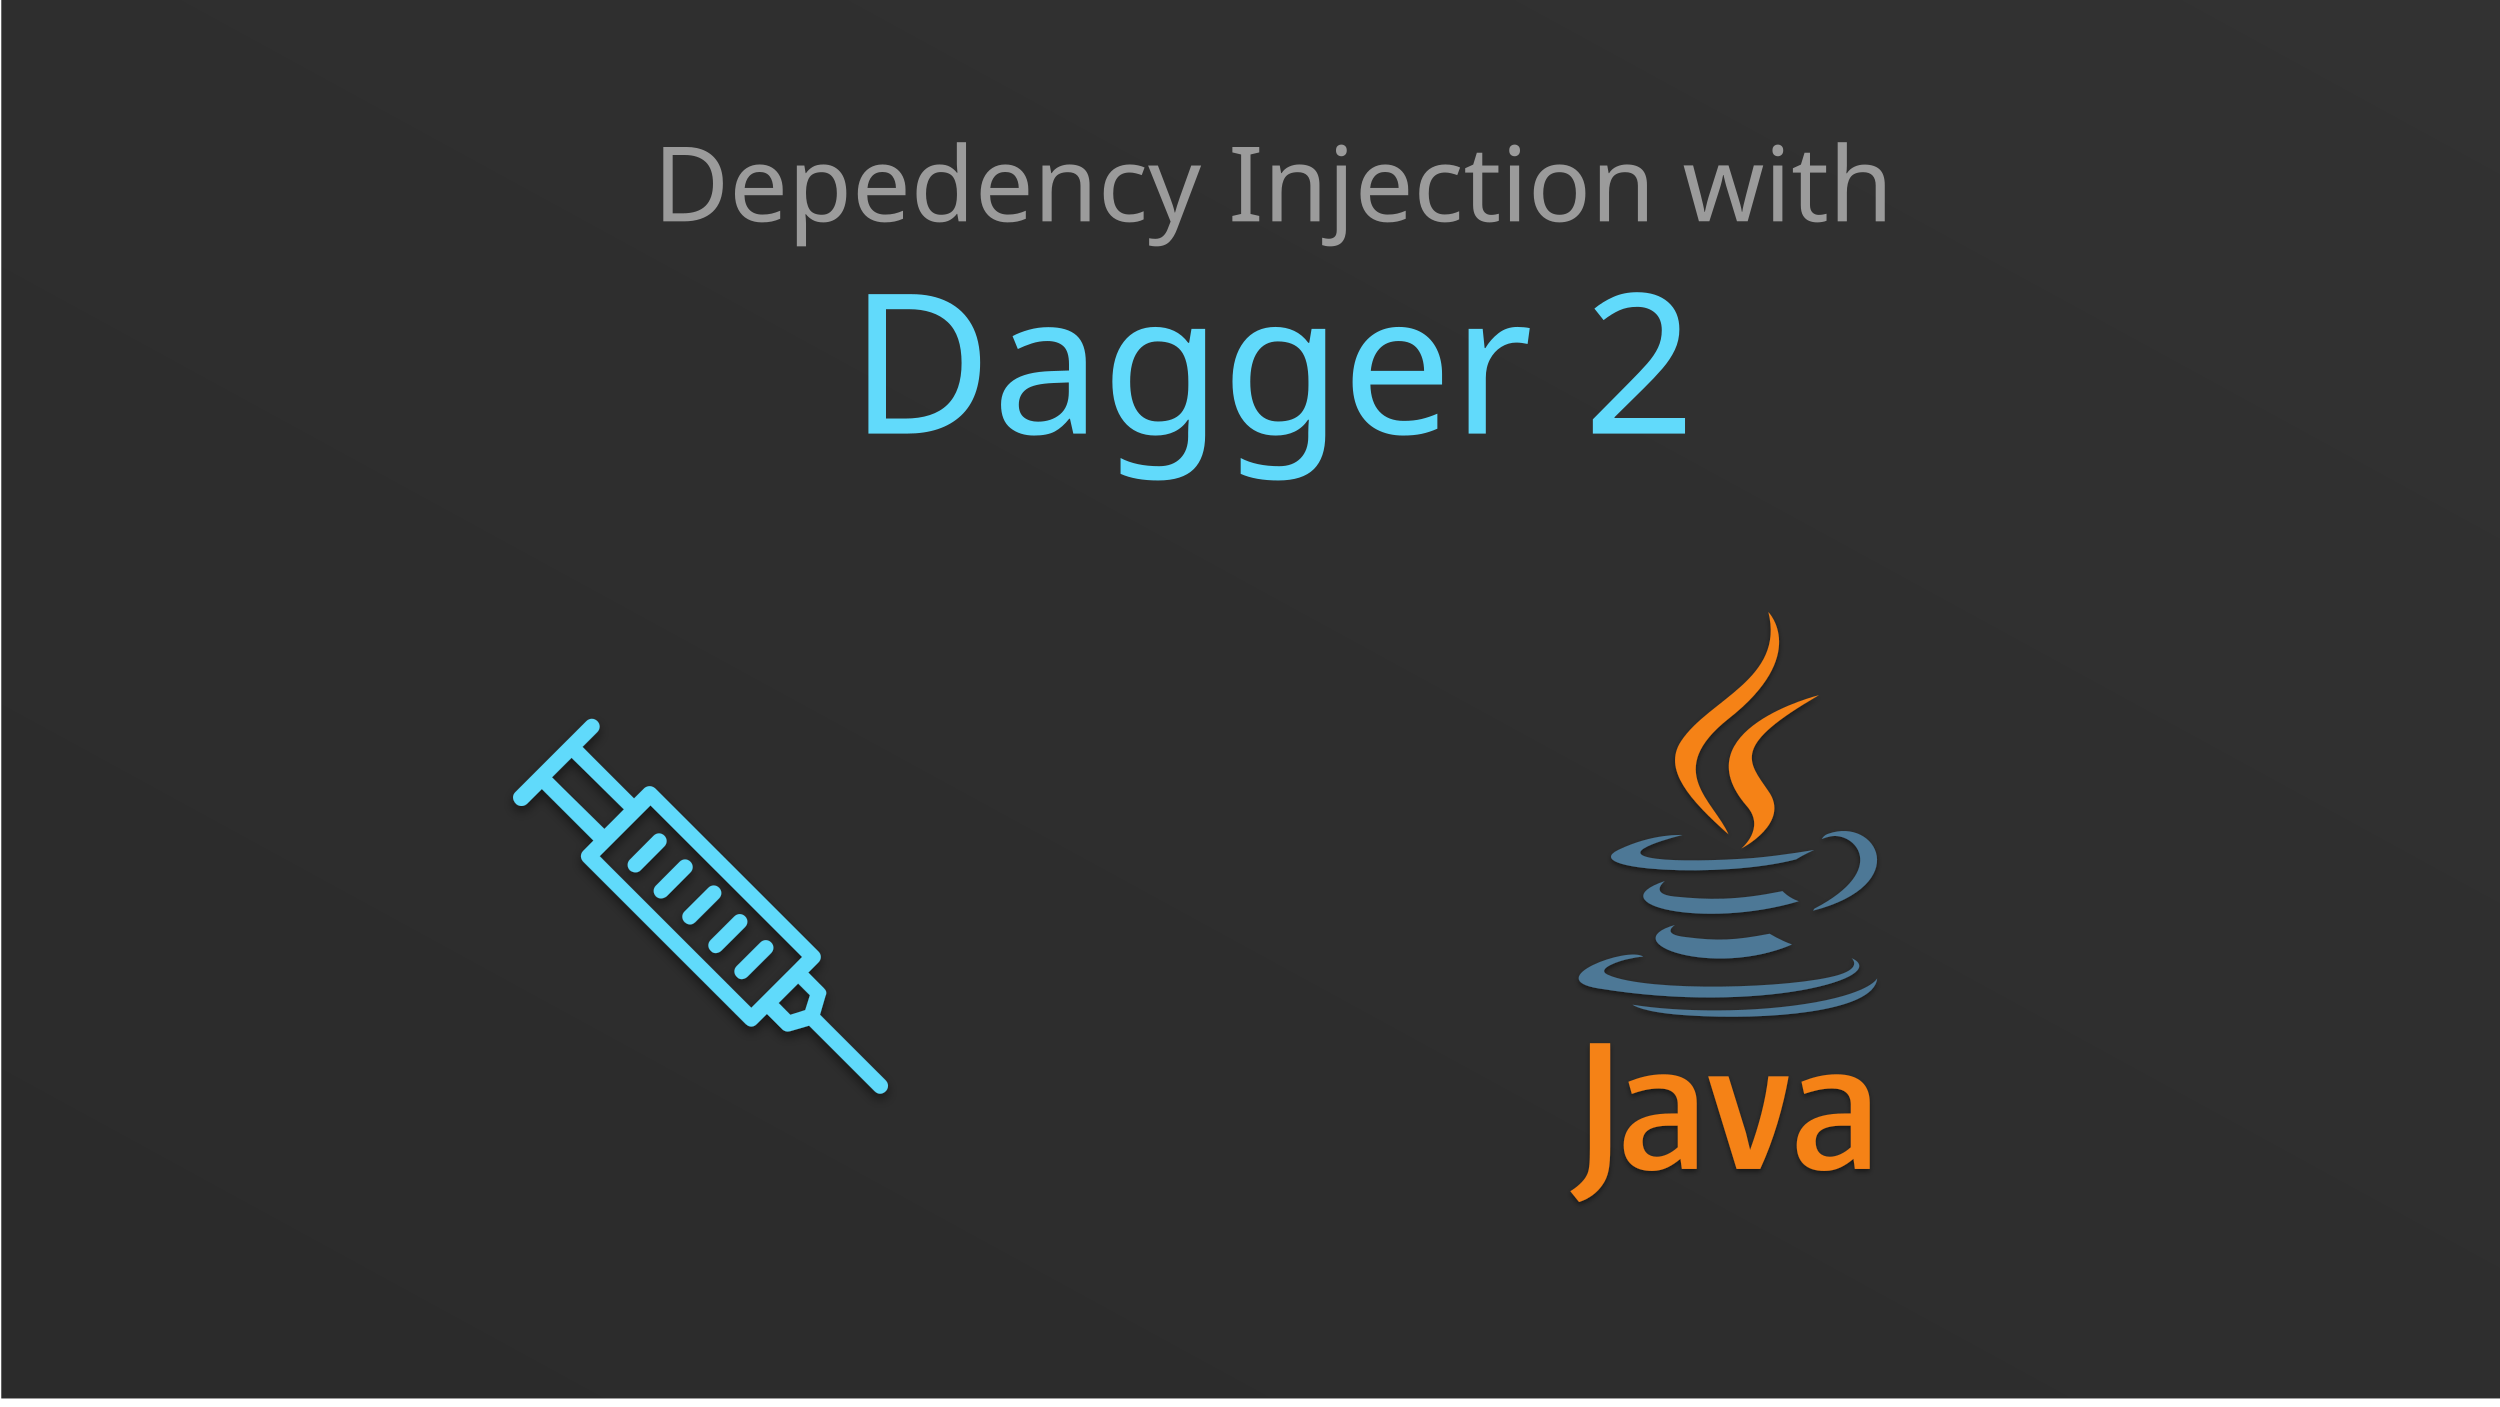
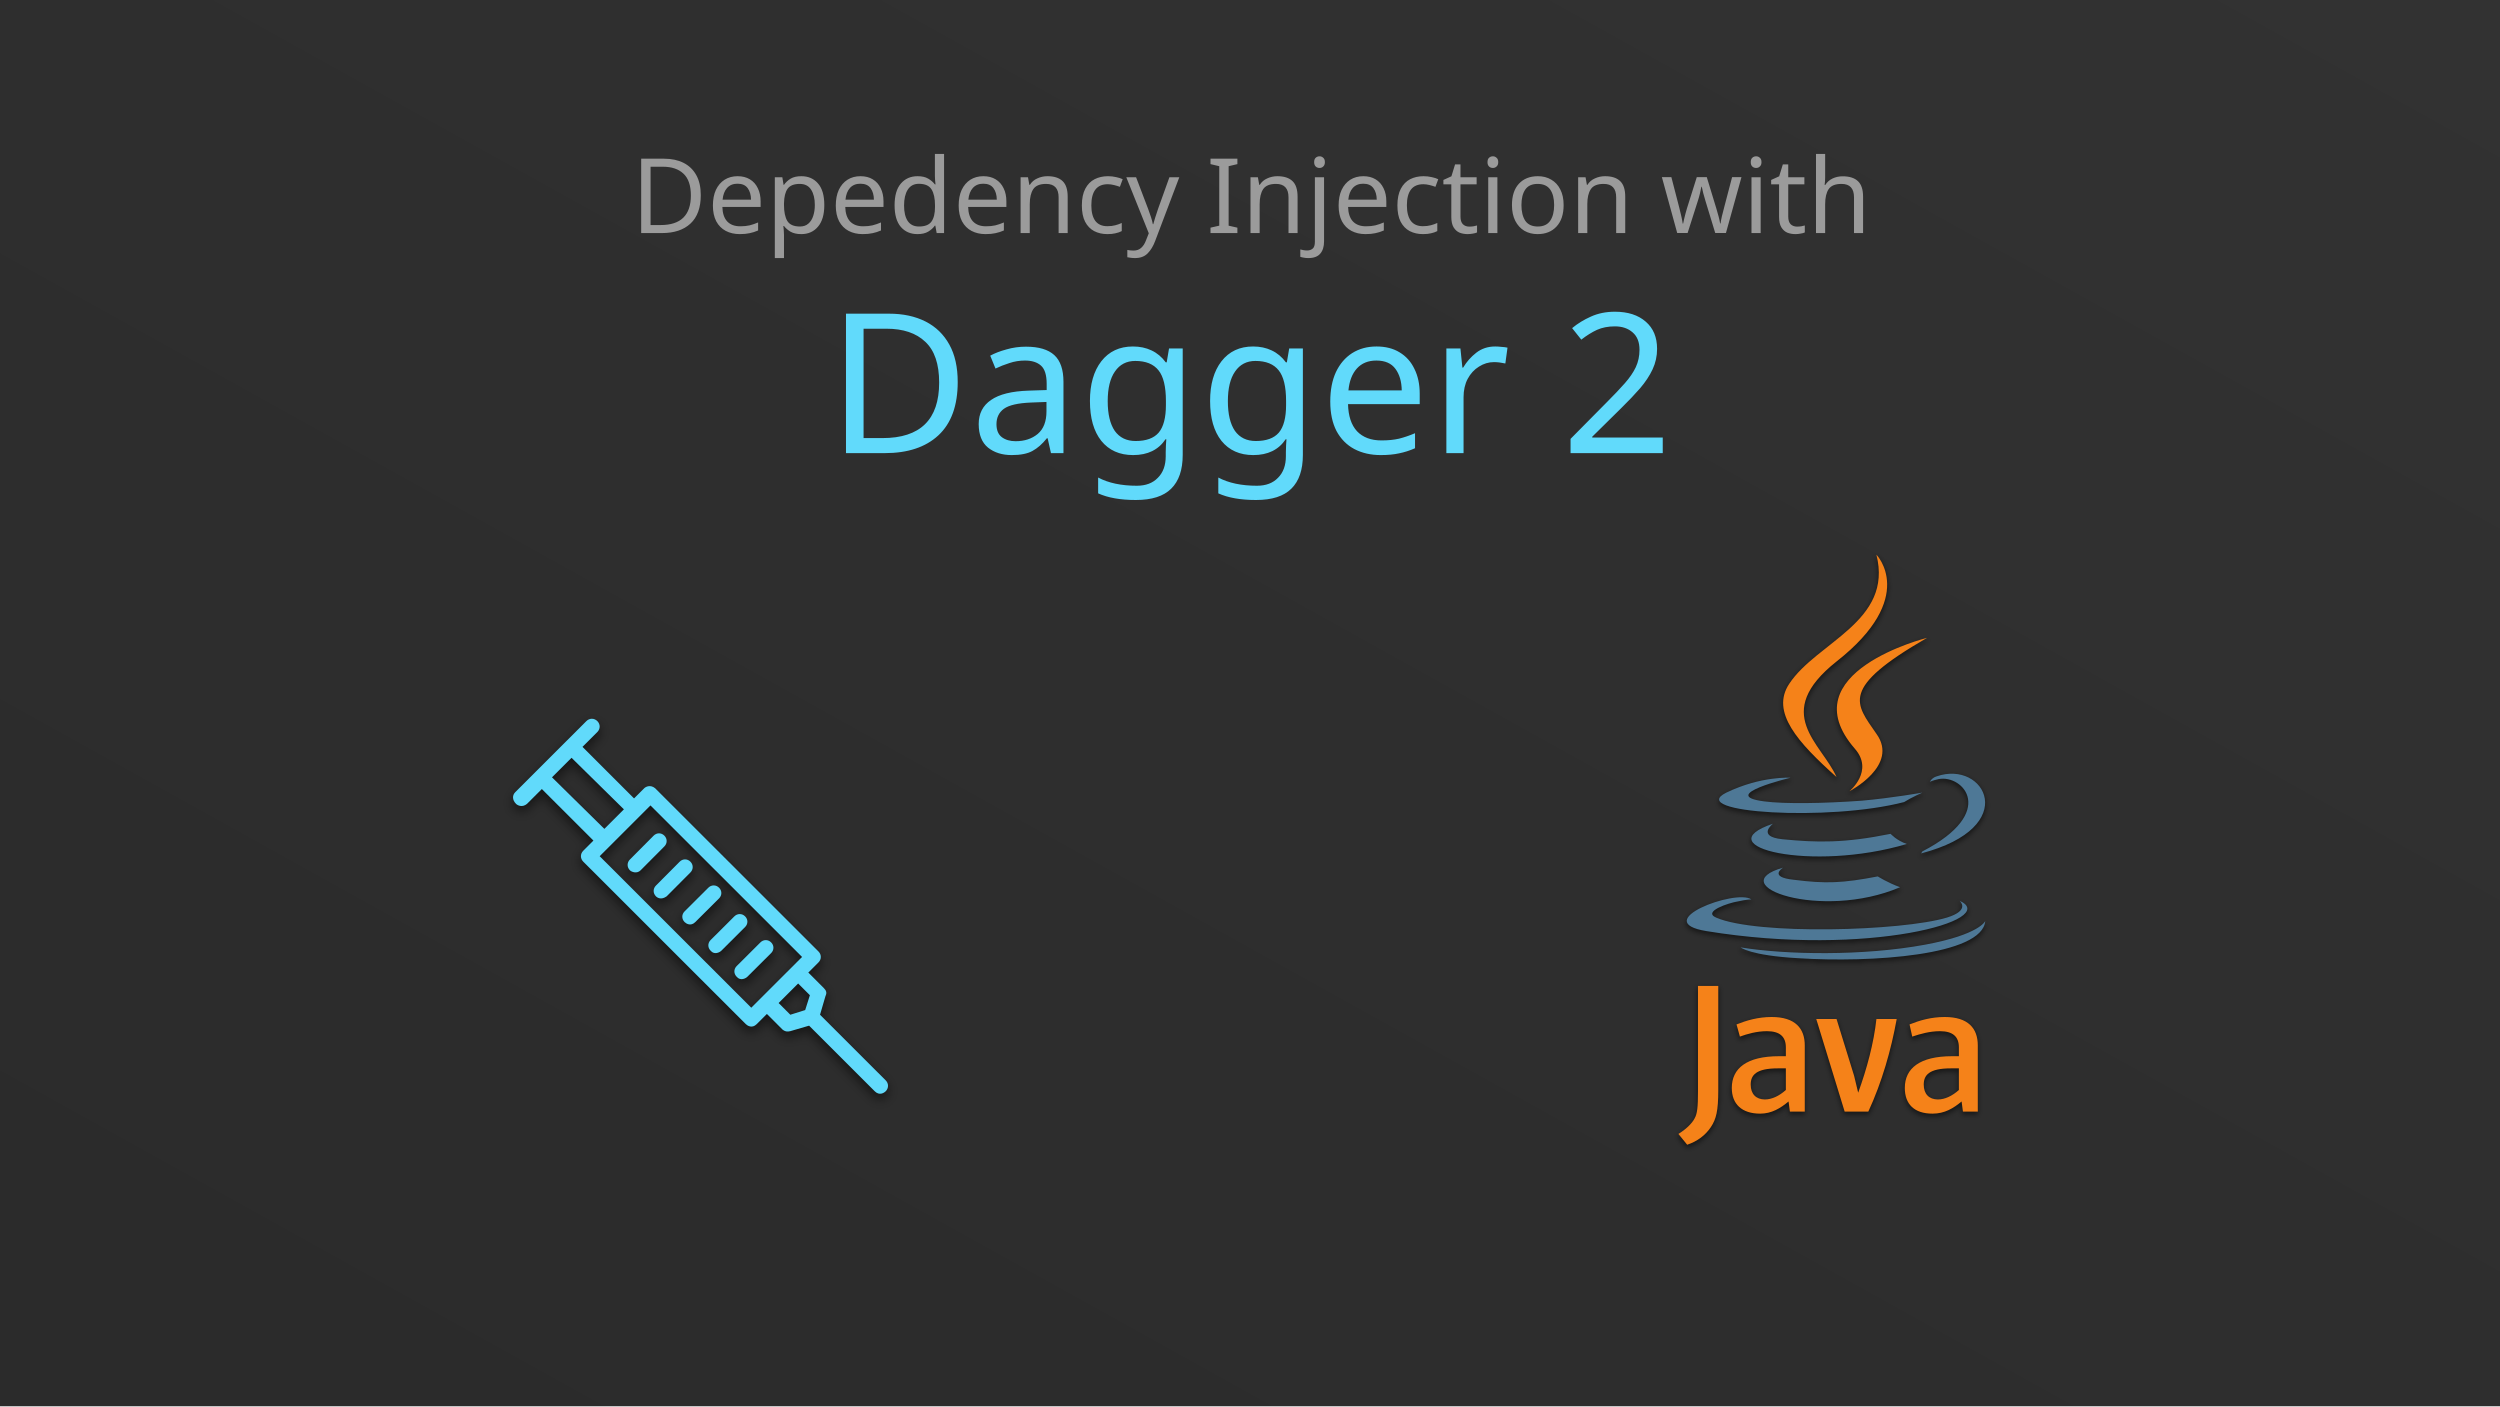
- <svg xmlns="http://www.w3.org/2000/svg" xmlns:xlink="http://www.w3.org/1999/xlink" width="1920px" height="1080px" viewBox="0 0 1920 1080" version="1.1">
-   <defs>
-     <linearGradient x1="100%" y1="0%" x2="0%" y2="101.187%" id="linearGradient-1">
-       <stop stop-color="#0B0B0B" stop-opacity="0" offset="0%" />
-       <stop stop-color="#000000" offset="100%" />
-     </linearGradient>
-     <rect id="path-2" x="1" y="-6" width="1920" height="1080" />
-     <filter x="-8.0%" y="-8.0%" width="116.0%" height="116.0%" filterUnits="objectBoundingBox" id="filter-3">
-       <feOffset dx="0" dy="4" in="SourceAlpha" result="shadowOffsetOuter1" />
-       <feGaussianBlur stdDeviation="4" in="shadowOffsetOuter1" result="shadowBlurOuter1" />
-       <feColorMatrix values="0 0 0 0 0   0 0 0 0 0   0 0 0 0 0  0 0 0 0.5 0" type="matrix" in="shadowBlurOuter1" result="shadowMatrixOuter1" />
-       <feMerge>
-         <feMergeNode in="shadowMatrixOuter1" />
-         <feMergeNode in="SourceGraphic" />
-       </feMerge>
-     </filter>
-     <filter x="-5.0%" y="-2.6%" width="110.1%" height="105.3%" filterUnits="objectBoundingBox" id="filter-4">
-       <feOffset dx="0" dy="2" in="SourceAlpha" result="shadowOffsetOuter1" />
-       <feGaussianBlur stdDeviation="2" in="shadowOffsetOuter1" result="shadowBlurOuter1" />
-       <feColorMatrix values="0 0 0 0 0   0 0 0 0 0   0 0 0 0 0  0 0 0 0.5 0" type="matrix" in="shadowBlurOuter1" result="shadowMatrixOuter1" />
-       <feMerge>
-         <feMergeNode in="shadowMatrixOuter1" />
-         <feMergeNode in="SourceGraphic" />
-       </feMerge>
-     </filter>
-   </defs>
-   <g id="DI_java" stroke="none" stroke-width="1" fill="none" fill-rule="evenodd">
+ <svg xmlns="http://www.w3.org/2000/svg" width="1920" height="1080" viewBox="0 0 1920 1080" fill="none">
+   <g id="DI_java">
    <g id="Rectangle">
-       <use fill="#323232" xlink:href="#path-2" />
-       <use fill-opacity="0.15" fill="url(#linearGradient-1)" xlink:href="#path-2" />
+       <rect width="1920" height="1080" fill="#323232" />
+       <rect width="1920" height="1080" fill="url(#paint0_linear)" fill-opacity="0.15" />
    </g>
-     <text id="Depedency-Injection" font-family="Fira Sans" font-size="80" font-weight="normal" fill="#9B9B9B">
-       <tspan x="501.66" y="170">Depedency Injection with</tspan>
-     </text>
-     <text id="Dagger-2" font-family="Fira Sans" font-size="150" font-weight="normal" fill="#61DAFB">
-       <tspan x="652.4" y="333">Dagger 2</tspan>
-     </text>
-     <g id="injection" filter="url(#filter-3)" transform="translate(538, 696) scale(-1, 1) translate(-538, -696) translate(394, 552)" fill="#61DAFB">
-       <path d="M286.268,56.38 C286.268,56.38 270.665,40.786 270.665,40.786 L231.655,1.799 C229.255,-0.6 225.654,-0.6 223.253,1.799 C220.853,4.199 220.853,7.797 223.253,10.196 L234.656,21.592 L195.047,61.178 L187.245,53.381 C186.044,52.182 182.444,50.382 178.843,53.381 L53.413,178.737 C51.012,181.136 51.012,184.735 53.413,187.134 L61.215,194.931 L49.212,206.927 C47.411,208.727 46.811,210.526 48.011,212.925 L52.212,227.32 L1.8,277.702 C-0.6,280.101 -0.6,283.7 1.8,286.099 C3.001,287.299 6.602,289.698 10.202,286.099 L60.614,235.717 L75.018,239.916 C75.618,239.916 78.019,241.115 81.019,238.716 L93.022,226.72 L100.824,234.517 C104.425,238.116 108.026,235.717 109.226,234.517 L234.056,109.761 C236.456,107.362 236.456,103.763 234.056,101.364 L226.254,93.567 L265.863,53.981 L277.266,65.377 C280.867,68.376 284.468,66.577 285.668,65.377 C288.669,62.378 288.669,58.779 286.268,56.38 Z M75.018,227.32 L63.615,223.721 L60.014,212.325 L69.016,203.328 L84.02,218.323 L75.018,227.32 Z M105.025,221.922 C93.622,210.526 66.016,182.936 66.016,182.936 L182.444,66.577 L221.453,105.563 L105.025,221.922 Z M217.852,84.57 L202.848,69.576 L243.058,29.989 L258.062,44.984 L217.852,84.57 Z" id="Shape" fill-rule="nonzero" />
-       <path d="M171.765,89.774 C169.412,92.139 169.412,95.687 171.765,98.052 L190,116.382 C192.941,119.339 197.059,117.565 198.235,116.382 C200.588,114.017 200.588,110.469 198.235,108.104 L180,89.774 C177.647,87.409 174.118,87.409 171.765,89.774 Z" id="Path" />
-       <path d="M160,109.774 C157.647,107.409 154.118,107.409 151.765,109.774 C149.412,112.139 149.412,115.687 151.765,118.052 L170,136.382 C174.118,139.339 177.059,137.565 178.235,136.382 C180.588,134.017 180.588,130.469 178.235,128.104 L160,109.774 Z" id="Path" />
-       <path d="M138,129.759 C135.647,127.414 132.118,127.414 129.765,129.759 C127.412,132.104 127.412,135.622 129.765,137.967 L148,156.142 C151.529,159.66 155.059,157.315 156.235,156.142 C158.588,153.797 158.588,150.279 156.235,147.934 L138,129.759 Z" id="Path" />
-       <path d="M118,151.759 C115.647,149.414 112.118,149.414 109.765,151.759 C107.412,154.104 107.412,157.622 109.765,159.967 L128,178.142 C129.176,179.315 133.294,181.66 136.235,178.142 C138.588,175.797 138.588,172.279 136.235,169.934 L118,151.759 Z" id="Path" />
-       <path d="M98,171.759 C95.647,169.414 92.118,169.414 89.765,171.759 C87.412,174.104 87.412,177.622 89.765,179.967 L108,198.142 C109.176,199.315 113.294,201.66 116.235,198.142 C118.588,195.797 118.588,192.279 116.235,189.934 L98,171.759 Z" id="Path" />
+     <path id="Depedency Injection" d="M538.192 149.88C538.192 159.533 535.552 166.813 530.272 171.72C525.045 176.573 517.739 179 508.352 179H492.432V121.88H510.032C515.792 121.88 520.779 122.947 524.992 125.08C529.205 127.213 532.459 130.36 534.752 134.52C537.045 138.627 538.192 143.747 538.192 149.88ZM530.592 150.12C530.592 142.493 528.699 136.92 524.912 133.4C521.179 129.827 515.872 128.04 508.992 128.04H499.632V172.84H507.392C522.859 172.84 530.592 165.267 530.592 150.12ZM566.469 135.32C570.149 135.32 573.296 136.12 575.909 137.72C578.576 139.32 580.603 141.587 581.989 144.52C583.429 147.4 584.149 150.787 584.149 154.68V158.92H554.789C554.896 163.773 556.123 167.48 558.469 170.04C560.869 172.547 564.203 173.8 568.469 173.8C571.189 173.8 573.589 173.56 575.669 173.08C577.803 172.547 579.989 171.8 582.229 170.84V177C580.043 177.96 577.883 178.653 575.749 179.08C573.616 179.56 571.083 179.8 568.149 179.8C564.096 179.8 560.496 178.973 557.349 177.32C554.256 175.667 551.829 173.213 550.069 169.96C548.363 166.653 547.509 162.627 547.509 157.88C547.509 153.187 548.283 149.16 549.829 145.8C551.429 142.44 553.643 139.853 556.469 138.04C559.349 136.227 562.683 135.32 566.469 135.32ZM566.389 141.08C563.029 141.08 560.363 142.173 558.389 144.36C556.469 146.493 555.323 149.48 554.949 153.32H576.789C576.736 149.693 575.883 146.76 574.229 144.52C572.576 142.227 569.963 141.08 566.389 141.08ZM615.466 135.32C620.746 135.32 624.986 137.16 628.186 140.84C631.439 144.52 633.066 150.067 633.066 157.48C633.066 164.787 631.439 170.333 628.186 174.12C624.986 177.907 620.719 179.8 615.386 179.8C612.079 179.8 609.332 179.187 607.146 177.96C605.012 176.68 603.332 175.213 602.106 173.56H601.626C601.732 174.467 601.839 175.613 601.946 177C602.052 178.387 602.106 179.587 602.106 180.6V198.2H595.066V136.12H600.826L601.786 141.96H602.106C603.386 140.093 605.066 138.52 607.146 137.24C609.226 135.96 611.999 135.32 615.466 135.32ZM614.186 141.24C609.812 141.24 606.719 142.467 604.906 144.92C603.146 147.373 602.212 151.107 602.106 156.12V157.48C602.106 162.76 602.959 166.84 604.666 169.72C606.426 172.547 609.652 173.96 614.346 173.96C616.959 173.96 619.092 173.24 620.746 171.8C622.452 170.36 623.706 168.413 624.506 165.96C625.359 163.453 625.786 160.6 625.786 157.4C625.786 152.493 624.826 148.573 622.906 145.64C621.039 142.707 618.132 141.24 614.186 141.24ZM660.844 135.32C664.524 135.32 667.671 136.12 670.284 137.72C672.951 139.32 674.978 141.587 676.364 144.52C677.804 147.4 678.524 150.787 678.524 154.68V158.92H649.164C649.271 163.773 650.498 167.48 652.844 170.04C655.244 172.547 658.578 173.8 662.844 173.8C665.564 173.8 667.964 173.56 670.044 173.08C672.178 172.547 674.364 171.8 676.604 170.84V177C674.418 177.96 672.258 178.653 670.124 179.08C667.991 179.56 665.458 179.8 662.524 179.8C658.471 179.8 654.871 178.973 651.724 177.32C648.631 175.667 646.204 173.213 644.444 169.96C642.738 166.653 641.884 162.627 641.884 157.88C641.884 153.187 642.658 149.16 644.204 145.8C645.804 142.44 648.018 139.853 650.844 138.04C653.724 136.227 657.058 135.32 660.844 135.32ZM660.764 141.08C657.404 141.08 654.738 142.173 652.764 144.36C650.844 146.493 649.698 149.48 649.324 153.32H671.164C671.111 149.693 670.258 146.76 668.604 144.52C666.951 142.227 664.338 141.08 660.764 141.08ZM704.641 179.8C699.307 179.8 695.041 177.96 691.841 174.28C688.641 170.547 687.041 165 687.041 157.64C687.041 150.28 688.641 144.733 691.841 141C695.094 137.213 699.387 135.32 704.721 135.32C708.027 135.32 710.721 135.933 712.801 137.16C714.934 138.387 716.667 139.88 718.001 141.64H718.481C718.427 140.947 718.321 139.933 718.161 138.6C718.054 137.213 718.001 136.12 718.001 135.32V118.2H725.041V179H719.361L718.321 173.24H718.001C716.721 175.053 715.014 176.6 712.881 177.88C710.747 179.16 708.001 179.8 704.641 179.8ZM705.761 173.96C710.294 173.96 713.467 172.733 715.281 170.28C717.147 167.773 718.081 164.013 718.081 159V157.72C718.081 152.387 717.201 148.307 715.441 145.48C713.681 142.6 710.427 141.16 705.681 141.16C701.894 141.16 699.041 142.68 697.121 145.72C695.254 148.707 694.321 152.733 694.321 157.8C694.321 162.92 695.254 166.893 697.121 169.72C699.041 172.547 701.921 173.96 705.761 173.96ZM755.219 135.32C758.899 135.32 762.046 136.12 764.659 137.72C767.326 139.32 769.353 141.587 770.739 144.52C772.179 147.4 772.899 150.787 772.899 154.68V158.92H743.539C743.646 163.773 744.873 167.48 747.219 170.04C749.619 172.547 752.953 173.8 757.219 173.8C759.939 173.8 762.339 173.56 764.419 173.08C766.553 172.547 768.739 171.8 770.979 170.84V177C768.793 177.96 766.633 178.653 764.499 179.08C762.366 179.56 759.833 179.8 756.899 179.8C752.846 179.8 749.246 178.973 746.099 177.32C743.006 175.667 740.579 173.213 738.819 169.96C737.113 166.653 736.259 162.627 736.259 157.88C736.259 153.187 737.033 149.16 738.579 145.8C740.179 142.44 742.393 139.853 745.219 138.04C748.099 136.227 751.433 135.32 755.219 135.32ZM755.139 141.08C751.779 141.08 749.113 142.173 747.139 144.36C745.219 146.493 744.073 149.48 743.699 153.32H765.539C765.486 149.693 764.633 146.76 762.979 144.52C761.326 142.227 758.713 141.08 755.139 141.08ZM804.456 135.32C809.576 135.32 813.442 136.573 816.056 139.08C818.669 141.533 819.976 145.533 819.976 151.08V179H813.016V151.56C813.016 144.68 809.816 141.24 803.416 141.24C798.669 141.24 795.389 142.573 793.576 145.24C791.762 147.907 790.856 151.747 790.856 156.76V179H783.816V136.12H789.496L790.536 141.96H790.936C792.322 139.72 794.242 138.067 796.696 137C799.149 135.88 801.736 135.32 804.456 135.32ZM850.469 179.8C846.682 179.8 843.295 179.027 840.309 177.48C837.375 175.933 835.055 173.533 833.349 170.28C831.695 167.027 830.869 162.867 830.869 157.8C830.869 152.52 831.749 148.227 833.509 144.92C835.269 141.613 837.642 139.187 840.629 137.64C843.669 136.093 847.109 135.32 850.949 135.32C853.135 135.32 855.242 135.56 857.269 136.04C859.295 136.467 860.949 137 862.229 137.64L860.069 143.48C858.789 143 857.295 142.547 855.589 142.12C853.882 141.693 852.282 141.48 850.789 141.48C842.362 141.48 838.149 146.893 838.149 157.72C838.149 162.893 839.162 166.867 841.189 169.64C843.269 172.36 846.335 173.72 850.389 173.72C852.735 173.72 854.789 173.48 856.549 173C858.362 172.52 860.015 171.933 861.509 171.24V177.48C860.069 178.227 858.469 178.787 856.709 179.16C855.002 179.587 852.922 179.8 850.469 179.8ZM864.986 136.12H872.506L881.786 160.52C882.586 162.653 883.306 164.707 883.946 166.68C884.586 168.6 885.066 170.44 885.386 172.2H885.706C886.026 170.867 886.533 169.133 887.226 167C887.92 164.813 888.64 162.627 889.386 160.44L898.106 136.12H905.706L887.226 184.92C885.733 188.973 883.786 192.2 881.386 194.6C879.04 197 875.786 198.2 871.626 198.2C870.346 198.2 869.226 198.12 868.266 197.96C867.306 197.853 866.48 197.72 865.786 197.56V191.96C866.373 192.067 867.066 192.173 867.866 192.28C868.72 192.387 869.6 192.44 870.506 192.44C872.96 192.44 874.933 191.747 876.426 190.36C877.973 188.973 879.173 187.133 880.026 184.84L882.266 179.16L864.986 136.12ZM950.309 179H929.669V174.84L936.389 173.32V127.64L929.669 126.04V121.88H950.309V126.04L943.589 127.64V173.32L950.309 174.84V179ZM981.018 135.32C986.138 135.32 990.005 136.573 992.618 139.08C995.231 141.533 996.538 145.533 996.538 151.08V179H989.578V151.56C989.578 144.68 986.378 141.24 979.978 141.24C975.231 141.24 971.951 142.573 970.138 145.24C968.325 147.907 967.418 151.747 967.418 156.76V179H960.378V136.12H966.058L967.098 141.96H967.498C968.885 139.72 970.805 138.067 973.258 137C975.711 135.88 978.298 135.32 981.018 135.32ZM1009.27 124.52C1009.27 122.973 1009.67 121.853 1010.47 121.16C1011.27 120.413 1012.26 120.04 1013.43 120.04C1014.5 120.04 1015.43 120.413 1016.23 121.16C1017.08 121.853 1017.51 122.973 1017.51 124.52C1017.51 126.013 1017.08 127.133 1016.23 127.88C1015.43 128.627 1014.5 129 1013.43 129C1012.26 129 1011.27 128.627 1010.47 127.88C1009.67 127.133 1009.27 126.013 1009.27 124.52ZM1004.79 198.2C1003.46 198.2 1002.28 198.093 1001.27 197.88C1000.26 197.72 999.378 197.507 998.631 197.24V191.56C999.431 191.773 1000.26 191.96 1001.11 192.12C1001.96 192.28 1002.9 192.36 1003.91 192.36C1005.62 192.36 1007.03 191.88 1008.15 190.92C1009.27 190.013 1009.83 188.253 1009.83 185.64V136.12H1016.87V185.4C1016.87 189.4 1015.91 192.52 1013.99 194.76C1012.07 197.053 1009 198.2 1004.79 198.2ZM1047.02 135.32C1050.7 135.32 1053.84 136.12 1056.46 137.72C1059.12 139.32 1061.15 141.587 1062.54 144.52C1063.98 147.4 1064.7 150.787 1064.7 154.68V158.92H1035.34C1035.44 163.773 1036.67 167.48 1039.02 170.04C1041.42 172.547 1044.75 173.8 1049.02 173.8C1051.74 173.8 1054.14 173.56 1056.22 173.08C1058.35 172.547 1060.54 171.8 1062.78 170.84V177C1060.59 177.96 1058.43 178.653 1056.3 179.08C1054.16 179.56 1051.63 179.8 1048.7 179.8C1044.64 179.8 1041.04 178.973 1037.9 177.32C1034.8 175.667 1032.38 173.213 1030.62 169.96C1028.91 166.653 1028.06 162.627 1028.06 157.88C1028.06 153.187 1028.83 149.16 1030.38 145.8C1031.98 142.44 1034.19 139.853 1037.02 138.04C1039.9 136.227 1043.23 135.32 1047.02 135.32ZM1046.94 141.08C1043.58 141.08 1040.91 142.173 1038.94 144.36C1037.02 146.493 1035.87 149.48 1035.5 153.32H1057.34C1057.28 149.693 1056.43 146.76 1054.78 144.52C1053.12 142.227 1050.51 141.08 1046.94 141.08ZM1092.81 179.8C1089.03 179.8 1085.64 179.027 1082.65 177.48C1079.72 175.933 1077.4 173.533 1075.69 170.28C1074.04 167.027 1073.21 162.867 1073.21 157.8C1073.21 152.52 1074.09 148.227 1075.85 144.92C1077.61 141.613 1079.99 139.187 1082.97 137.64C1086.01 136.093 1089.45 135.32 1093.29 135.32C1095.48 135.32 1097.59 135.56 1099.61 136.04C1101.64 136.467 1103.29 137 1104.57 137.64L1102.41 143.48C1101.13 143 1099.64 142.547 1097.93 142.12C1096.23 141.693 1094.63 141.48 1093.13 141.48C1084.71 141.48 1080.49 146.893 1080.49 157.72C1080.49 162.893 1081.51 166.867 1083.53 169.64C1085.61 172.36 1088.68 173.72 1092.73 173.72C1095.08 173.72 1097.13 173.48 1098.89 173C1100.71 172.52 1102.36 171.933 1103.85 171.24V177.48C1102.41 178.227 1100.81 178.787 1099.05 179.16C1097.35 179.587 1095.27 179.8 1092.81 179.8ZM1128.37 174.04C1129.44 174.04 1130.53 173.96 1131.65 173.8C1132.77 173.587 1133.68 173.373 1134.37 173.16V178.52C1133.62 178.893 1132.56 179.187 1131.17 179.4C1129.78 179.667 1128.45 179.8 1127.17 179.8C1124.93 179.8 1122.85 179.427 1120.93 178.68C1119.06 177.88 1117.54 176.52 1116.37 174.6C1115.2 172.68 1114.61 169.987 1114.61 166.52V141.56H1108.53V138.2L1114.69 135.4L1117.49 126.28H1121.65V136.12H1134.05V141.56H1121.65V166.36C1121.65 168.973 1122.26 170.92 1123.49 172.2C1124.77 173.427 1126.4 174.04 1128.37 174.04ZM1146.56 120.04C1147.62 120.04 1148.56 120.413 1149.36 121.16C1150.21 121.853 1150.64 122.973 1150.64 124.52C1150.64 126.013 1150.21 127.133 1149.36 127.88C1148.56 128.627 1147.62 129 1146.56 129C1145.38 129 1144.4 128.627 1143.6 127.88C1142.8 127.133 1142.4 126.013 1142.4 124.52C1142.4 122.973 1142.8 121.853 1143.6 121.16C1144.4 120.413 1145.38 120.04 1146.56 120.04ZM1150 136.12V179H1142.96V136.12H1150ZM1200.86 157.48C1200.86 164.573 1199.05 170.067 1195.42 173.96C1191.85 177.853 1186.99 179.8 1180.86 179.8C1177.07 179.8 1173.69 178.947 1170.7 177.24C1167.77 175.48 1165.45 172.947 1163.74 169.64C1162.03 166.28 1161.18 162.227 1161.18 157.48C1161.18 150.387 1162.97 144.92 1166.54 141.08C1170.11 137.24 1174.97 135.32 1181.1 135.32C1184.99 135.32 1188.41 136.2 1191.34 137.96C1194.33 139.667 1196.65 142.173 1198.3 145.48C1200.01 148.733 1200.86 152.733 1200.86 157.48ZM1168.46 157.48C1168.46 162.547 1169.45 166.573 1171.42 169.56C1173.45 172.493 1176.65 173.96 1181.02 173.96C1185.34 173.96 1188.51 172.493 1190.54 169.56C1192.57 166.573 1193.58 162.547 1193.58 157.48C1193.58 152.413 1192.57 148.44 1190.54 145.56C1188.51 142.68 1185.31 141.24 1180.94 141.24C1176.57 141.24 1173.39 142.68 1171.42 145.56C1169.45 148.44 1168.46 152.413 1168.46 157.48ZM1232.66 135.32C1237.78 135.32 1241.65 136.573 1244.26 139.08C1246.87 141.533 1248.18 145.533 1248.18 151.08V179H1241.22V151.56C1241.22 144.68 1238.02 141.24 1231.62 141.24C1226.87 141.24 1223.59 142.573 1221.78 145.24C1219.97 147.907 1219.06 151.747 1219.06 156.76V179H1212.02V136.12H1217.7L1218.74 141.96H1219.14C1220.53 139.72 1222.45 138.067 1224.9 137C1227.35 135.88 1229.94 135.32 1232.66 135.32ZM1317.29 178.92L1309.93 154.76C1309.24 152.573 1308.63 150.44 1308.09 148.36C1307.61 146.227 1307.24 144.573 1306.97 143.4H1306.65C1306.44 144.573 1306.09 146.227 1305.61 148.36C1305.13 150.44 1304.52 152.6 1303.77 154.84L1296.09 178.92H1288.09L1276.33 136.04H1283.61L1289.53 158.92C1290.12 161.213 1290.68 163.533 1291.21 165.88C1291.75 168.227 1292.12 170.173 1292.33 171.72H1292.65C1292.87 170.813 1293.11 169.693 1293.37 168.36C1293.69 167.027 1294.04 165.64 1294.41 164.2C1294.79 162.707 1295.16 161.373 1295.53 160.2L1303.13 136.04H1310.81L1318.17 160.2C1318.76 162.013 1319.32 163.987 1319.85 166.12C1320.44 168.253 1320.84 170.093 1321.05 171.64H1321.37C1321.53 170.307 1321.88 168.467 1322.41 166.12C1323 163.773 1323.61 161.373 1324.25 158.92L1330.25 136.04H1337.45L1325.53 178.92H1317.29ZM1348.74 120.04C1349.81 120.04 1350.74 120.413 1351.54 121.16C1352.4 121.853 1352.82 122.973 1352.82 124.52C1352.82 126.013 1352.4 127.133 1351.54 127.88C1350.74 128.627 1349.81 129 1348.74 129C1347.57 129 1346.58 128.627 1345.78 127.88C1344.98 127.133 1344.58 126.013 1344.58 124.52C1344.58 122.973 1344.98 121.853 1345.78 121.16C1346.58 120.413 1347.57 120.04 1348.74 120.04ZM1352.18 136.12V179H1345.14V136.12H1352.18ZM1380.09 174.04C1381.16 174.04 1382.25 173.96 1383.37 173.8C1384.49 173.587 1385.4 173.373 1386.09 173.16V178.52C1385.34 178.893 1384.28 179.187 1382.89 179.4C1381.5 179.667 1380.17 179.8 1378.89 179.8C1376.65 179.8 1374.57 179.427 1372.65 178.68C1370.78 177.88 1369.26 176.52 1368.09 174.6C1366.92 172.68 1366.33 169.987 1366.33 166.52V141.56H1360.25V138.2L1366.41 135.4L1369.21 126.28H1373.37V136.12H1385.77V141.56H1373.37V166.36C1373.37 168.973 1373.98 170.92 1375.21 172.2C1376.49 173.427 1378.12 174.04 1380.09 174.04ZM1401.72 118.2V136.04C1401.72 138.173 1401.58 140.173 1401.32 142.04H1401.8C1403.18 139.853 1405.05 138.2 1407.4 137.08C1409.8 135.96 1412.38 135.4 1415.16 135.4C1420.38 135.4 1424.3 136.653 1426.92 139.16C1429.53 141.613 1430.84 145.587 1430.84 151.08V179H1423.88V151.56C1423.88 144.68 1420.68 141.24 1414.28 141.24C1409.48 141.24 1406.17 142.6 1404.36 145.32C1402.6 147.987 1401.72 151.827 1401.72 156.84V179H1394.68V118.2H1401.72Z" fill="#9B9B9B" />
+     <path id="Dagger 2" d="M735.521 293.4C735.521 311.5 730.571 325.15 720.671 334.35C710.871 343.45 697.171 348 679.571 348H649.721V240.9H682.721C693.521 240.9 702.871 242.9 710.771 246.9C718.671 250.9 724.771 256.8 729.071 264.6C733.371 272.3 735.521 281.9 735.521 293.4ZM721.271 293.85C721.271 279.55 717.721 269.1 710.621 262.5C703.621 255.8 693.671 252.45 680.771 252.45H663.221V336.45H677.771C706.771 336.45 721.271 322.25 721.271 293.85ZM787.941 266.25C797.741 266.25 804.991 268.4 809.691 272.7C814.391 277 816.741 283.85 816.741 293.25V348H807.141L804.591 336.6H803.991C800.491 341 796.791 344.25 792.891 346.35C789.091 348.45 783.791 349.5 776.991 349.5C769.691 349.5 763.641 347.6 758.841 343.8C754.041 339.9 751.641 333.85 751.641 325.65C751.641 317.65 754.791 311.5 761.091 307.2C767.391 302.8 777.091 300.4 790.191 300L803.841 299.55V294.75C803.841 288.05 802.391 283.4 799.491 280.8C796.591 278.2 792.491 276.9 787.191 276.9C782.991 276.9 778.991 277.55 775.191 278.85C771.391 280.05 767.841 281.45 764.541 283.05L760.491 273.15C763.991 271.25 768.141 269.65 772.941 268.35C777.741 266.95 782.741 266.25 787.941 266.25ZM803.691 308.7L791.841 309.15C781.841 309.55 774.891 311.15 770.991 313.95C767.191 316.75 765.291 320.7 765.291 325.8C765.291 330.3 766.641 333.6 769.341 335.7C772.141 337.8 775.691 338.85 779.991 338.85C786.791 338.85 792.441 337 796.941 333.3C801.441 329.5 803.691 323.7 803.691 315.9V308.7ZM870.073 266.1C875.373 266.1 880.123 267.1 884.323 269.1C888.623 271.1 892.273 274.15 895.273 278.25H896.023L897.823 267.6H908.323V349.35C908.323 360.85 905.373 369.5 899.473 375.3C893.673 381.1 884.623 384 872.323 384C860.523 384 850.873 382.3 843.373 378.9V366.75C851.273 370.95 861.173 373.05 873.073 373.05C879.973 373.05 885.373 371 889.273 366.9C893.273 362.9 895.273 357.4 895.273 350.4V347.25C895.273 346.05 895.323 344.35 895.423 342.15C895.523 339.85 895.623 338.25 895.723 337.35H895.123C889.723 345.45 881.423 349.5 870.223 349.5C859.823 349.5 851.673 345.85 845.773 338.55C839.973 331.25 837.073 321.05 837.073 307.95C837.073 295.15 839.973 285 845.773 277.5C851.673 269.9 859.773 266.1 870.073 266.1ZM871.873 277.2C865.173 277.2 859.973 279.9 856.273 285.3C852.573 290.6 850.723 298.2 850.723 308.1C850.723 318 852.523 325.6 856.123 330.9C859.823 336.1 865.173 338.7 872.173 338.7C880.273 338.7 886.173 336.55 889.873 332.25C893.573 327.85 895.423 320.8 895.423 311.1V307.95C895.423 296.95 893.523 289.1 889.723 284.4C885.923 279.6 879.973 277.2 871.873 277.2ZM962.358 266.1C967.658 266.1 972.408 267.1 976.608 269.1C980.908 271.1 984.558 274.15 987.558 278.25H988.308L990.108 267.6H1000.61V349.35C1000.61 360.85 997.658 369.5 991.758 375.3C985.958 381.1 976.908 384 964.608 384C952.808 384 943.158 382.3 935.658 378.9V366.75C943.558 370.95 953.458 373.05 965.358 373.05C972.258 373.05 977.658 371 981.558 366.9C985.558 362.9 987.558 357.4 987.558 350.4V347.25C987.558 346.05 987.608 344.35 987.708 342.15C987.808 339.85 987.908 338.25 988.008 337.35H987.408C982.008 345.45 973.708 349.5 962.508 349.5C952.108 349.5 943.958 345.85 938.058 338.55C932.258 331.25 929.358 321.05 929.358 307.95C929.358 295.15 932.258 285 938.058 277.5C943.958 269.9 952.058 266.1 962.358 266.1ZM964.158 277.2C957.458 277.2 952.258 279.9 948.558 285.3C944.858 290.6 943.008 298.2 943.008 308.1C943.008 318 944.808 325.6 948.408 330.9C952.108 336.1 957.458 338.7 964.458 338.7C972.558 338.7 978.458 336.55 982.158 332.25C985.858 327.85 987.708 320.8 987.708 311.1V307.95C987.708 296.95 985.808 289.1 982.008 284.4C978.208 279.6 972.258 277.2 964.158 277.2ZM1057.19 266.1C1064.09 266.1 1069.99 267.6 1074.89 270.6C1079.89 273.6 1083.69 277.85 1086.29 283.35C1088.99 288.75 1090.34 295.1 1090.34 302.4V310.35H1035.29C1035.49 319.45 1037.79 326.4 1042.19 331.2C1046.69 335.9 1052.94 338.25 1060.94 338.25C1066.04 338.25 1070.54 337.8 1074.44 336.9C1078.44 335.9 1082.54 334.5 1086.74 332.7V344.25C1082.64 346.05 1078.59 347.35 1074.59 348.15C1070.59 349.05 1065.84 349.5 1060.34 349.5C1052.74 349.5 1045.99 347.95 1040.09 344.85C1034.29 341.75 1029.74 337.15 1026.44 331.05C1023.24 324.85 1021.64 317.3 1021.64 308.4C1021.64 299.6 1023.09 292.05 1025.99 285.75C1028.99 279.45 1033.14 274.6 1038.44 271.2C1043.84 267.8 1050.09 266.1 1057.19 266.1ZM1057.04 276.9C1050.74 276.9 1045.74 278.95 1042.04 283.05C1038.44 287.05 1036.29 292.65 1035.59 299.85H1076.54C1076.44 293.05 1074.84 287.55 1071.74 283.35C1068.64 279.05 1063.74 276.9 1057.04 276.9ZM1148.31 266.1C1149.81 266.1 1151.41 266.2 1153.11 266.4C1154.91 266.5 1156.46 266.7 1157.76 267L1156.11 279.15C1154.81 278.85 1153.36 278.6 1151.76 278.4C1150.26 278.2 1148.81 278.1 1147.41 278.1C1143.31 278.1 1139.46 279.25 1135.86 281.55C1132.26 283.75 1129.36 286.9 1127.16 291C1125.06 295 1124.01 299.7 1124.01 305.1V348H1110.81V267.6H1121.61L1123.11 282.3H1123.71C1126.31 277.9 1129.66 274.1 1133.76 270.9C1137.86 267.7 1142.71 266.1 1148.31 266.1ZM1276.99 348H1206.19V337.05L1234.24 308.7C1239.64 303.3 1244.19 298.5 1247.89 294.3C1251.59 290.1 1254.39 286 1256.29 282C1258.19 277.9 1259.14 273.45 1259.14 268.65C1259.14 262.75 1257.39 258.3 1253.89 255.3C1250.39 252.2 1245.84 250.65 1240.24 250.65C1235.04 250.65 1230.44 251.55 1226.44 253.35C1222.54 255.15 1218.54 257.65 1214.44 260.85L1207.39 252C1211.59 248.5 1216.39 245.55 1221.79 243.15C1227.29 240.65 1233.44 239.4 1240.24 239.4C1250.24 239.4 1258.14 241.95 1263.94 247.05C1269.74 252.05 1272.64 259 1272.64 267.9C1272.64 273.5 1271.49 278.75 1269.19 283.65C1266.89 288.55 1263.69 293.4 1259.59 298.2C1255.49 302.9 1250.69 307.95 1245.19 313.35L1222.84 335.4V336H1276.99V348Z" fill="#61DAFB" />
+     <g id="injection" filter="url(#filter0_d)">
+       <path id="Shape" fill-rule="evenodd" clip-rule="evenodd" d="M411.335 592.786L395.732 608.38C393.331 610.779 393.331 614.378 396.332 617.377C397.532 618.577 401.133 620.376 404.734 617.377L416.137 605.981L455.746 645.567L447.944 653.364C445.544 655.763 445.544 659.362 447.944 661.761L572.774 786.517C573.974 787.717 577.575 790.116 581.176 786.517L588.978 778.72L600.981 790.716C603.459 792.697 605.528 792.224 606.511 791.999L606.511 791.999C606.718 791.952 606.878 791.916 606.982 791.916L621.386 787.717L671.798 838.099C675.398 841.698 678.999 839.299 680.2 838.099C682.6 835.7 682.6 832.101 680.2 829.702L629.788 779.32L633.989 764.925C635.189 762.526 634.589 760.727 632.788 758.927L620.785 746.931L628.587 739.134C630.988 736.735 630.988 733.136 628.587 730.737L503.157 605.381C499.556 602.382 495.956 604.182 494.755 605.381L486.953 613.178L447.344 573.592L458.747 562.196C461.147 559.797 461.147 556.199 458.747 553.799C456.346 551.4 452.745 551.4 450.345 553.799L411.335 592.786ZM618.385 775.721L606.982 779.32L597.98 770.323L612.984 755.328L621.986 764.325L618.385 775.721ZM576.975 773.922L615.984 734.936L499.556 618.577L460.547 657.563L576.975 773.922ZM479.152 621.576L464.148 636.57L423.938 596.984L438.942 581.989L479.152 621.576Z" fill="#61DAFB" />
+       <path id="Path" fill-rule="evenodd" clip-rule="evenodd" d="M510.235 641.774C512.588 644.139 512.588 647.687 510.235 650.052L492 668.382C489.059 671.339 484.941 669.565 483.765 668.382C481.412 666.017 481.412 662.469 483.765 660.104L502 641.774C504.353 639.409 507.882 639.409 510.235 641.774Z" fill="#61DAFB" />
+       <path id="Path_2" fill-rule="evenodd" clip-rule="evenodd" d="M522 661.774C524.353 659.409 527.882 659.409 530.235 661.774C532.588 664.139 532.588 667.687 530.235 670.052L512 688.382C507.882 691.339 504.941 689.565 503.765 688.382C501.412 686.017 501.412 682.469 503.765 680.104L522 661.774Z" fill="#61DAFB" />
+       <path id="Path_3" fill-rule="evenodd" clip-rule="evenodd" d="M544 681.759C546.353 679.414 549.882 679.414 552.235 681.759C554.588 684.104 554.588 687.622 552.235 689.967L534 708.142C530.471 711.66 526.941 709.315 525.765 708.142C523.412 705.797 523.412 702.279 525.765 699.934L544 681.759Z" fill="#61DAFB" />
+       <path id="Path_4" fill-rule="evenodd" clip-rule="evenodd" d="M564 703.759C566.353 701.414 569.882 701.414 572.235 703.759C574.588 706.104 574.588 709.622 572.235 711.967L554 730.142C552.824 731.315 548.706 733.66 545.765 730.142C543.412 727.797 543.412 724.279 545.765 721.934L564 703.759Z" fill="#61DAFB" />
+       <path id="Path_5" fill-rule="evenodd" clip-rule="evenodd" d="M584 723.759C586.353 721.414 589.882 721.414 592.235 723.759C594.588 726.104 594.588 729.622 592.235 731.967L574 750.142C572.824 751.315 568.706 753.66 565.765 750.142C563.412 747.797 563.412 744.279 565.765 741.934L584 723.759Z" fill="#61DAFB" />
    </g>
-     <g id="Java-Logo" filter="url(#filter-4)" transform="translate(1205, 468)" fill-rule="nonzero">
-       <path d="M81.458,242.336 C81.458,242.336 69.519,249.603 89.763,251.679 C114.16,254.793 127.138,254.275 154.13,249.084 C154.13,249.084 161.397,253.755 171.259,257.389 C110.527,283.343 33.702,255.832 81.458,242.336 L81.458,242.336 Z M73.672,208.595 C73.672,208.595 60.695,218.458 80.939,220.534 C107.412,223.13 128.176,223.648 163.992,216.381 C163.992,216.381 168.664,221.572 176.45,224.168 C103.26,245.969 21.244,226.244 73.672,208.595 L73.672,208.595 Z M216.939,267.771 C216.939,267.771 225.763,275.038 207.076,280.748 C172.298,291.13 61.213,294.244 30.068,280.748 C19.168,276.076 39.931,269.328 46.679,268.29 C53.427,266.733 57.06,266.733 57.06,266.733 C45.122,258.427 -22.359,283.862 22.801,291.129 C146.862,311.374 249.122,282.305 216.938,267.771 L216.939,267.771 Z M87.168,173.298 C87.168,173.298 30.588,186.794 66.924,191.465 C82.496,193.542 113.122,193.023 141.672,190.946 C165.03,188.87 188.39,184.717 188.39,184.717 C188.39,184.717 180.084,188.351 174.374,191.985 C116.756,207.038 6.191,200.29 37.855,184.717 C64.847,171.74 87.167,173.298 87.167,173.298 L87.168,173.298 Z M188.39,229.877 C246.527,199.771 219.535,170.702 200.848,174.336 C196.176,175.374 194.1,176.412 194.1,176.412 C194.1,176.412 195.657,173.298 199.29,172.26 C236.145,159.282 265.214,211.19 187.352,231.435 C187.352,231.435 187.87,230.916 188.39,229.877 L188.39,229.877 Z M92.878,311.893 C148.939,315.527 234.588,309.816 236.664,283.343 C236.664,283.343 232.512,293.725 190.466,301.511 C142.71,310.336 83.535,309.297 48.756,303.587 C48.756,303.587 56.023,309.816 92.878,311.893 L92.878,311.893 Z" id="_227268128" fill="#4E7896" />
-       <path d="M153.092,2 C153.092,2 185.275,34.702 122.466,84.015 C72.115,123.984 111.046,146.824 122.466,172.778 C92.878,146.305 71.596,122.946 86.13,101.145 C107.413,68.961 166.069,53.389 153.092,2 L153.092,2 Z M136.482,150.977 C151.535,168.107 132.329,183.68 132.329,183.68 C132.329,183.68 170.741,163.954 153.092,139.557 C137,116.199 124.542,104.779 192.023,65.847 C192.023,65.847 85.611,92.321 136.481,150.977 L136.482,150.977 Z M98.069,429.725 L98.069,378.855 C98.069,365.877 90.802,357.053 72.634,357.053 C62.252,357.053 53.428,359.649 45.641,362.763 L48.237,372.106 C53.947,370.03 61.214,367.954 69,367.954 C78.863,367.954 83.535,372.106 83.535,380.412 L83.535,387.16 L78.344,387.16 C53.428,387.16 42.008,396.504 42.008,411.557 C42.008,424.015 49.794,431.282 63.809,431.282 C72.634,431.282 79.382,427.129 85.611,421.939 L86.649,429.725 L98.069,429.725 L98.069,429.725 Z M83.535,413.114 C78.344,417.786 72.634,420.382 67.443,420.382 C60.695,420.382 56.542,416.229 56.542,408.962 C56.542,401.694 60.695,396.504 77.306,396.504 L83.535,396.504 L83.535,413.114 L83.535,413.114 Z M146.863,429.725 L128.695,429.725 L106.893,358.61 L122.466,358.61 L135.962,402.213 L139.076,415.19 C145.825,396.504 151.016,377.297 153.092,358.61 L168.665,358.61 C164.512,381.969 157.245,407.404 146.863,429.725 L146.863,429.725 Z M230.954,429.725 L230.954,378.855 C230.954,365.877 223.687,357.053 205.519,357.053 C195.137,357.053 186.313,359.649 178.527,362.763 L180.603,372.106 C186.832,370.03 194.099,367.954 201.886,367.954 C211.748,367.954 216.42,372.106 216.42,380.412 L216.42,387.16 L211.229,387.16 C186.313,387.16 174.893,396.504 174.893,411.557 C174.893,424.015 182.161,431.282 196.176,431.282 C205.519,431.282 212.268,427.129 218.497,421.939 L219.535,429.725 L230.954,429.725 L230.954,429.725 Z M216.42,413.114 C211.229,417.786 205.519,420.382 200.328,420.382 C193.58,420.382 189.428,416.229 189.428,408.962 C189.428,401.694 193.58,396.504 210.191,396.504 L216.42,396.504 L216.42,413.114 L216.42,413.114 Z M25.916,441.664 C21.763,447.893 15.534,452.565 7.748,455.16 L1,446.854 C6.191,443.74 11.382,439.069 13.458,434.916 C15.534,431.282 16.054,426.091 16.054,414.152 L16.054,333.175 L31.626,333.175 L31.626,413.114 C31.626,429.206 30.069,435.435 25.916,441.664 L25.916,441.664 Z" id="_230367536" fill="#F58219" />
+     <g id="Frame">
+       <g id="Group" filter="url(#filter1_d)">
+         <path id="Vector" d="M1369.46 666.336C1369.46 666.336 1357.52 673.603 1377.76 675.679C1402.16 678.794 1415.14 678.275 1442.13 673.084C1442.13 673.084 1449.4 677.755 1459.26 681.389C1398.53 707.343 1321.7 679.832 1369.46 666.336H1369.46ZM1361.67 632.595C1361.67 632.595 1348.69 642.458 1368.94 644.534C1395.41 647.13 1416.18 647.648 1451.99 640.381C1451.99 640.381 1456.66 645.572 1464.45 648.168C1391.26 669.969 1309.24 650.244 1361.67 632.595H1361.67ZM1504.94 691.771C1504.94 691.771 1513.76 699.038 1495.08 704.748C1460.3 715.13 1349.21 718.244 1318.07 704.748C1307.17 700.076 1327.93 693.328 1334.68 692.29C1341.43 690.733 1345.06 690.733 1345.06 690.733C1333.12 682.427 1265.64 707.862 1310.8 715.129C1434.86 735.374 1537.12 706.305 1504.94 691.771H1504.94ZM1375.17 597.298C1375.17 597.298 1318.59 610.794 1354.92 615.465C1370.5 617.542 1401.12 617.023 1429.67 614.946C1453.03 612.87 1476.39 608.717 1476.39 608.717C1476.39 608.717 1468.08 612.351 1462.37 615.985C1404.76 631.038 1294.19 624.29 1325.85 608.717C1352.85 595.74 1375.17 597.298 1375.17 597.298H1375.17ZM1476.39 653.878C1534.53 623.771 1507.53 594.702 1488.85 598.336C1484.18 599.374 1482.1 600.412 1482.1 600.412C1482.1 600.412 1483.66 597.298 1487.29 596.26C1524.15 583.282 1553.21 635.191 1475.35 655.435C1475.35 655.435 1475.87 654.916 1476.39 653.878ZM1380.88 735.893C1436.94 739.527 1522.59 733.817 1524.66 707.343C1524.66 707.343 1520.51 717.725 1478.46 725.511C1430.71 734.336 1371.53 733.297 1336.76 727.587C1336.76 727.587 1344.02 733.817 1380.88 735.893H1380.88Z" fill="#4E7896" />
+         <path id="Vector_2" d="M1441.09 426C1441.09 426 1473.28 458.702 1410.47 508.015C1360.11 547.984 1399.05 570.824 1410.47 596.778C1380.88 570.305 1359.6 546.946 1374.13 525.145C1395.41 492.961 1454.07 477.389 1441.09 426V426ZM1424.48 574.977C1439.53 592.107 1420.33 607.68 1420.33 607.68C1420.33 607.68 1458.74 587.954 1441.09 563.557C1425 540.199 1412.54 528.779 1480.02 489.847C1480.02 489.847 1373.61 516.321 1424.48 574.977ZM1386.07 853.725V802.855C1386.07 789.877 1378.8 781.053 1360.63 781.053C1350.25 781.053 1341.43 783.649 1333.64 786.763L1336.24 796.106C1341.95 794.03 1349.21 791.954 1357 791.954C1366.86 791.954 1371.53 796.106 1371.53 804.412V811.16H1366.34C1341.43 811.16 1330.01 820.504 1330.01 835.557C1330.01 848.015 1337.79 855.282 1351.81 855.282C1360.63 855.282 1367.38 851.129 1373.61 845.939L1374.65 853.725H1386.07ZM1371.53 837.114C1366.34 841.786 1360.63 844.382 1355.44 844.382C1348.7 844.382 1344.54 840.229 1344.54 832.962C1344.54 825.694 1348.7 820.504 1365.31 820.504H1371.53L1371.53 837.114H1371.53ZM1434.86 853.725H1416.7L1394.89 782.61H1410.47L1423.96 826.213L1427.08 839.19C1433.83 820.504 1439.02 801.297 1441.09 782.61H1456.66C1452.51 805.969 1445.25 831.404 1434.86 853.725ZM1518.95 853.725V802.855C1518.95 789.877 1511.69 781.053 1493.52 781.053C1483.14 781.053 1474.31 783.649 1466.53 786.763L1468.6 796.106C1474.83 794.03 1482.1 791.954 1489.89 791.954C1499.75 791.954 1504.42 796.106 1504.42 804.412V811.16H1499.23C1474.31 811.16 1462.89 820.504 1462.89 835.557C1462.89 848.015 1470.16 855.282 1484.18 855.282C1493.52 855.282 1500.27 851.129 1506.5 845.939L1507.54 853.725H1518.95ZM1504.42 837.114C1499.23 841.786 1493.52 844.382 1488.33 844.382C1481.58 844.382 1477.43 840.229 1477.43 832.962C1477.43 825.694 1481.58 820.504 1498.19 820.504H1504.42V837.114ZM1313.92 865.664C1309.76 871.893 1303.53 876.565 1295.75 879.16L1289 870.854C1294.19 867.74 1299.38 863.069 1301.46 858.916C1303.53 855.282 1304.05 850.091 1304.05 838.152V757.175H1319.63V837.114C1319.63 853.206 1318.07 859.435 1313.92 865.664Z" fill="#F58219" />
+       </g>
    </g>
  </g>
+   <defs>
+     <filter id="filter0_d" x="386" y="548" width="304" height="304" filterUnits="userSpaceOnUse" color-interpolation-filters="sRGB">
+       <feFlood flood-opacity="0" result="BackgroundImageFix" />
+       <feColorMatrix in="SourceAlpha" type="matrix" values="0 0 0 0 0 0 0 0 0 0 0 0 0 0 0 0 0 0 127 0" />
+       <feOffset dy="4" />
+       <feGaussianBlur stdDeviation="4" />
+       <feColorMatrix type="matrix" values="0 0 0 0 0 0 0 0 0 0 0 0 0 0 0 0 0 0 0.5 0" />
+       <feBlend mode="normal" in2="BackgroundImageFix" result="effect1_dropShadow" />
+       <feBlend mode="normal" in="SourceGraphic" in2="effect1_dropShadow" result="shape" />
+     </filter>
+     <filter id="filter1_d" x="1285" y="424" width="243.663" height="461.16" filterUnits="userSpaceOnUse" color-interpolation-filters="sRGB">
+       <feFlood flood-opacity="0" result="BackgroundImageFix" />
+       <feColorMatrix in="SourceAlpha" type="matrix" values="0 0 0 0 0 0 0 0 0 0 0 0 0 0 0 0 0 0 127 0" />
+       <feOffset dy="2" />
+       <feGaussianBlur stdDeviation="2" />
+       <feColorMatrix type="matrix" values="0 0 0 0 0 0 0 0 0 0 0 0 0 0 0 0 0 0 0.5 0" />
+       <feBlend mode="normal" in2="BackgroundImageFix" result="effect1_dropShadow" />
+       <feBlend mode="normal" in="SourceGraphic" in2="effect1_dropShadow" result="shape" />
+     </filter>
+     <linearGradient id="paint0_linear" x1="948.605" y1="-540" x2="31.258" y2="1110.2" gradientUnits="userSpaceOnUse">
+       <stop stop-color="#0B0B0B" stop-opacity="0.01" />
+       <stop offset="1" />
+     </linearGradient>
+   </defs>
</svg>
